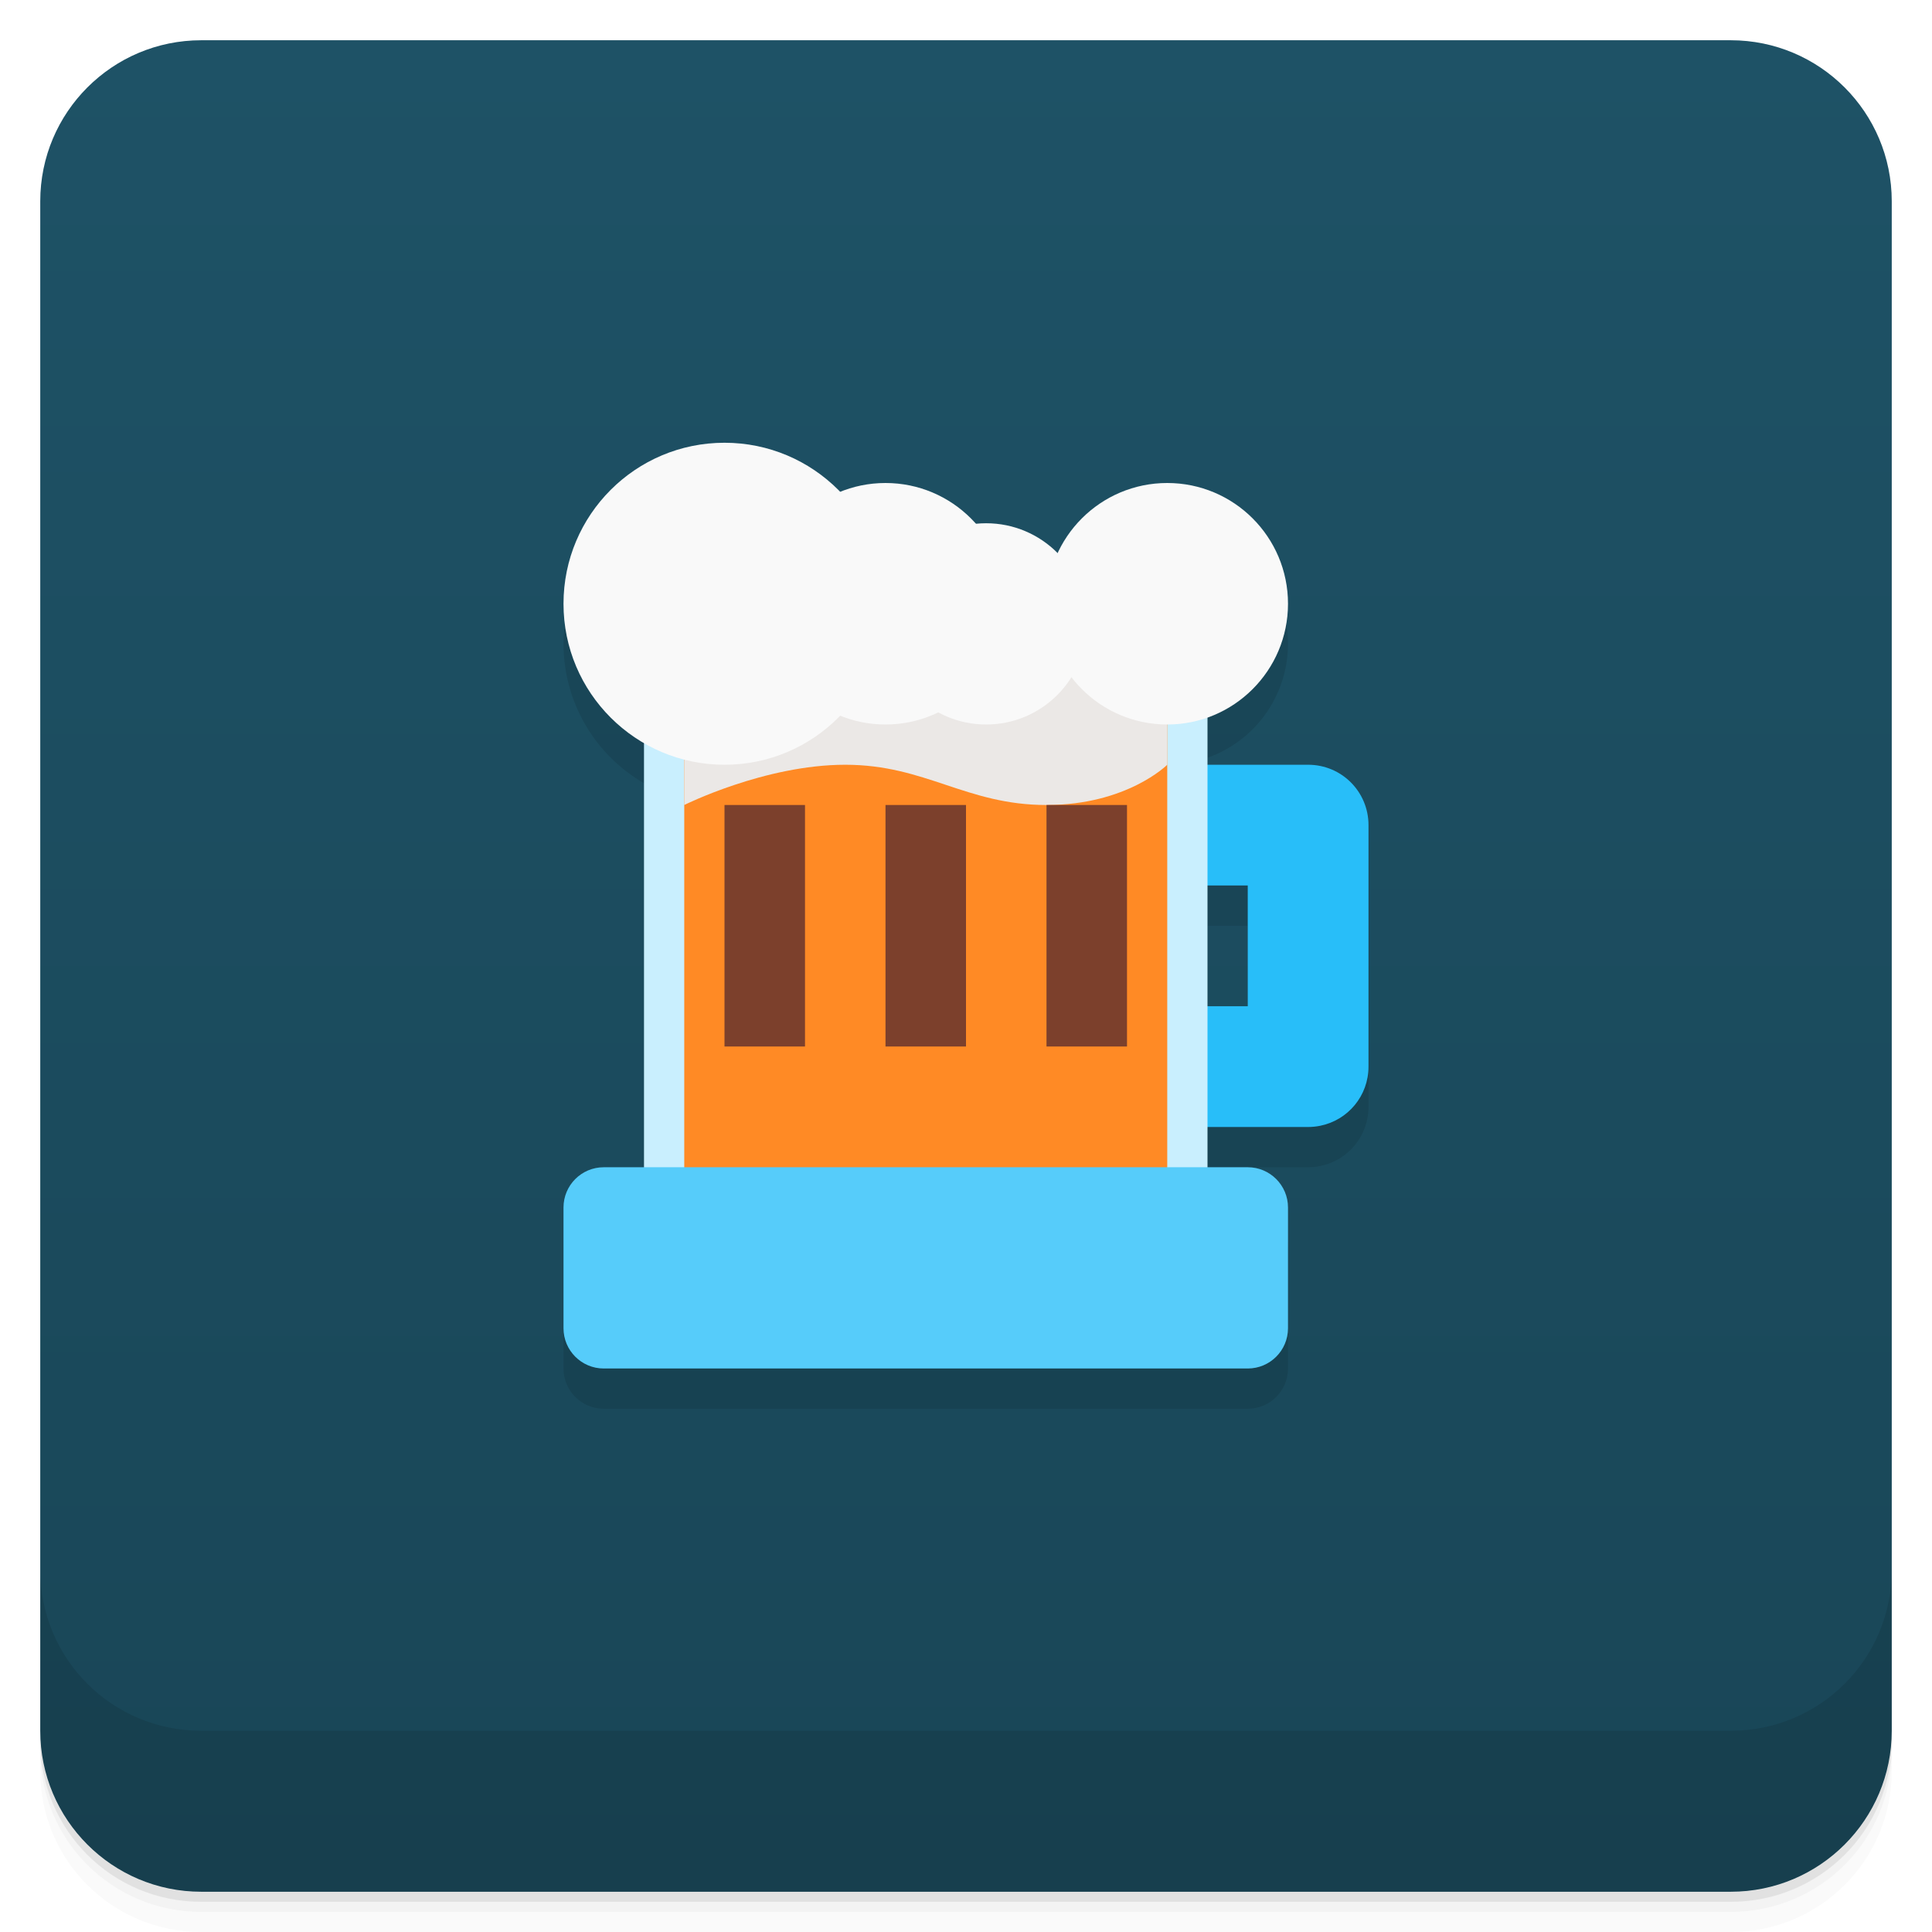
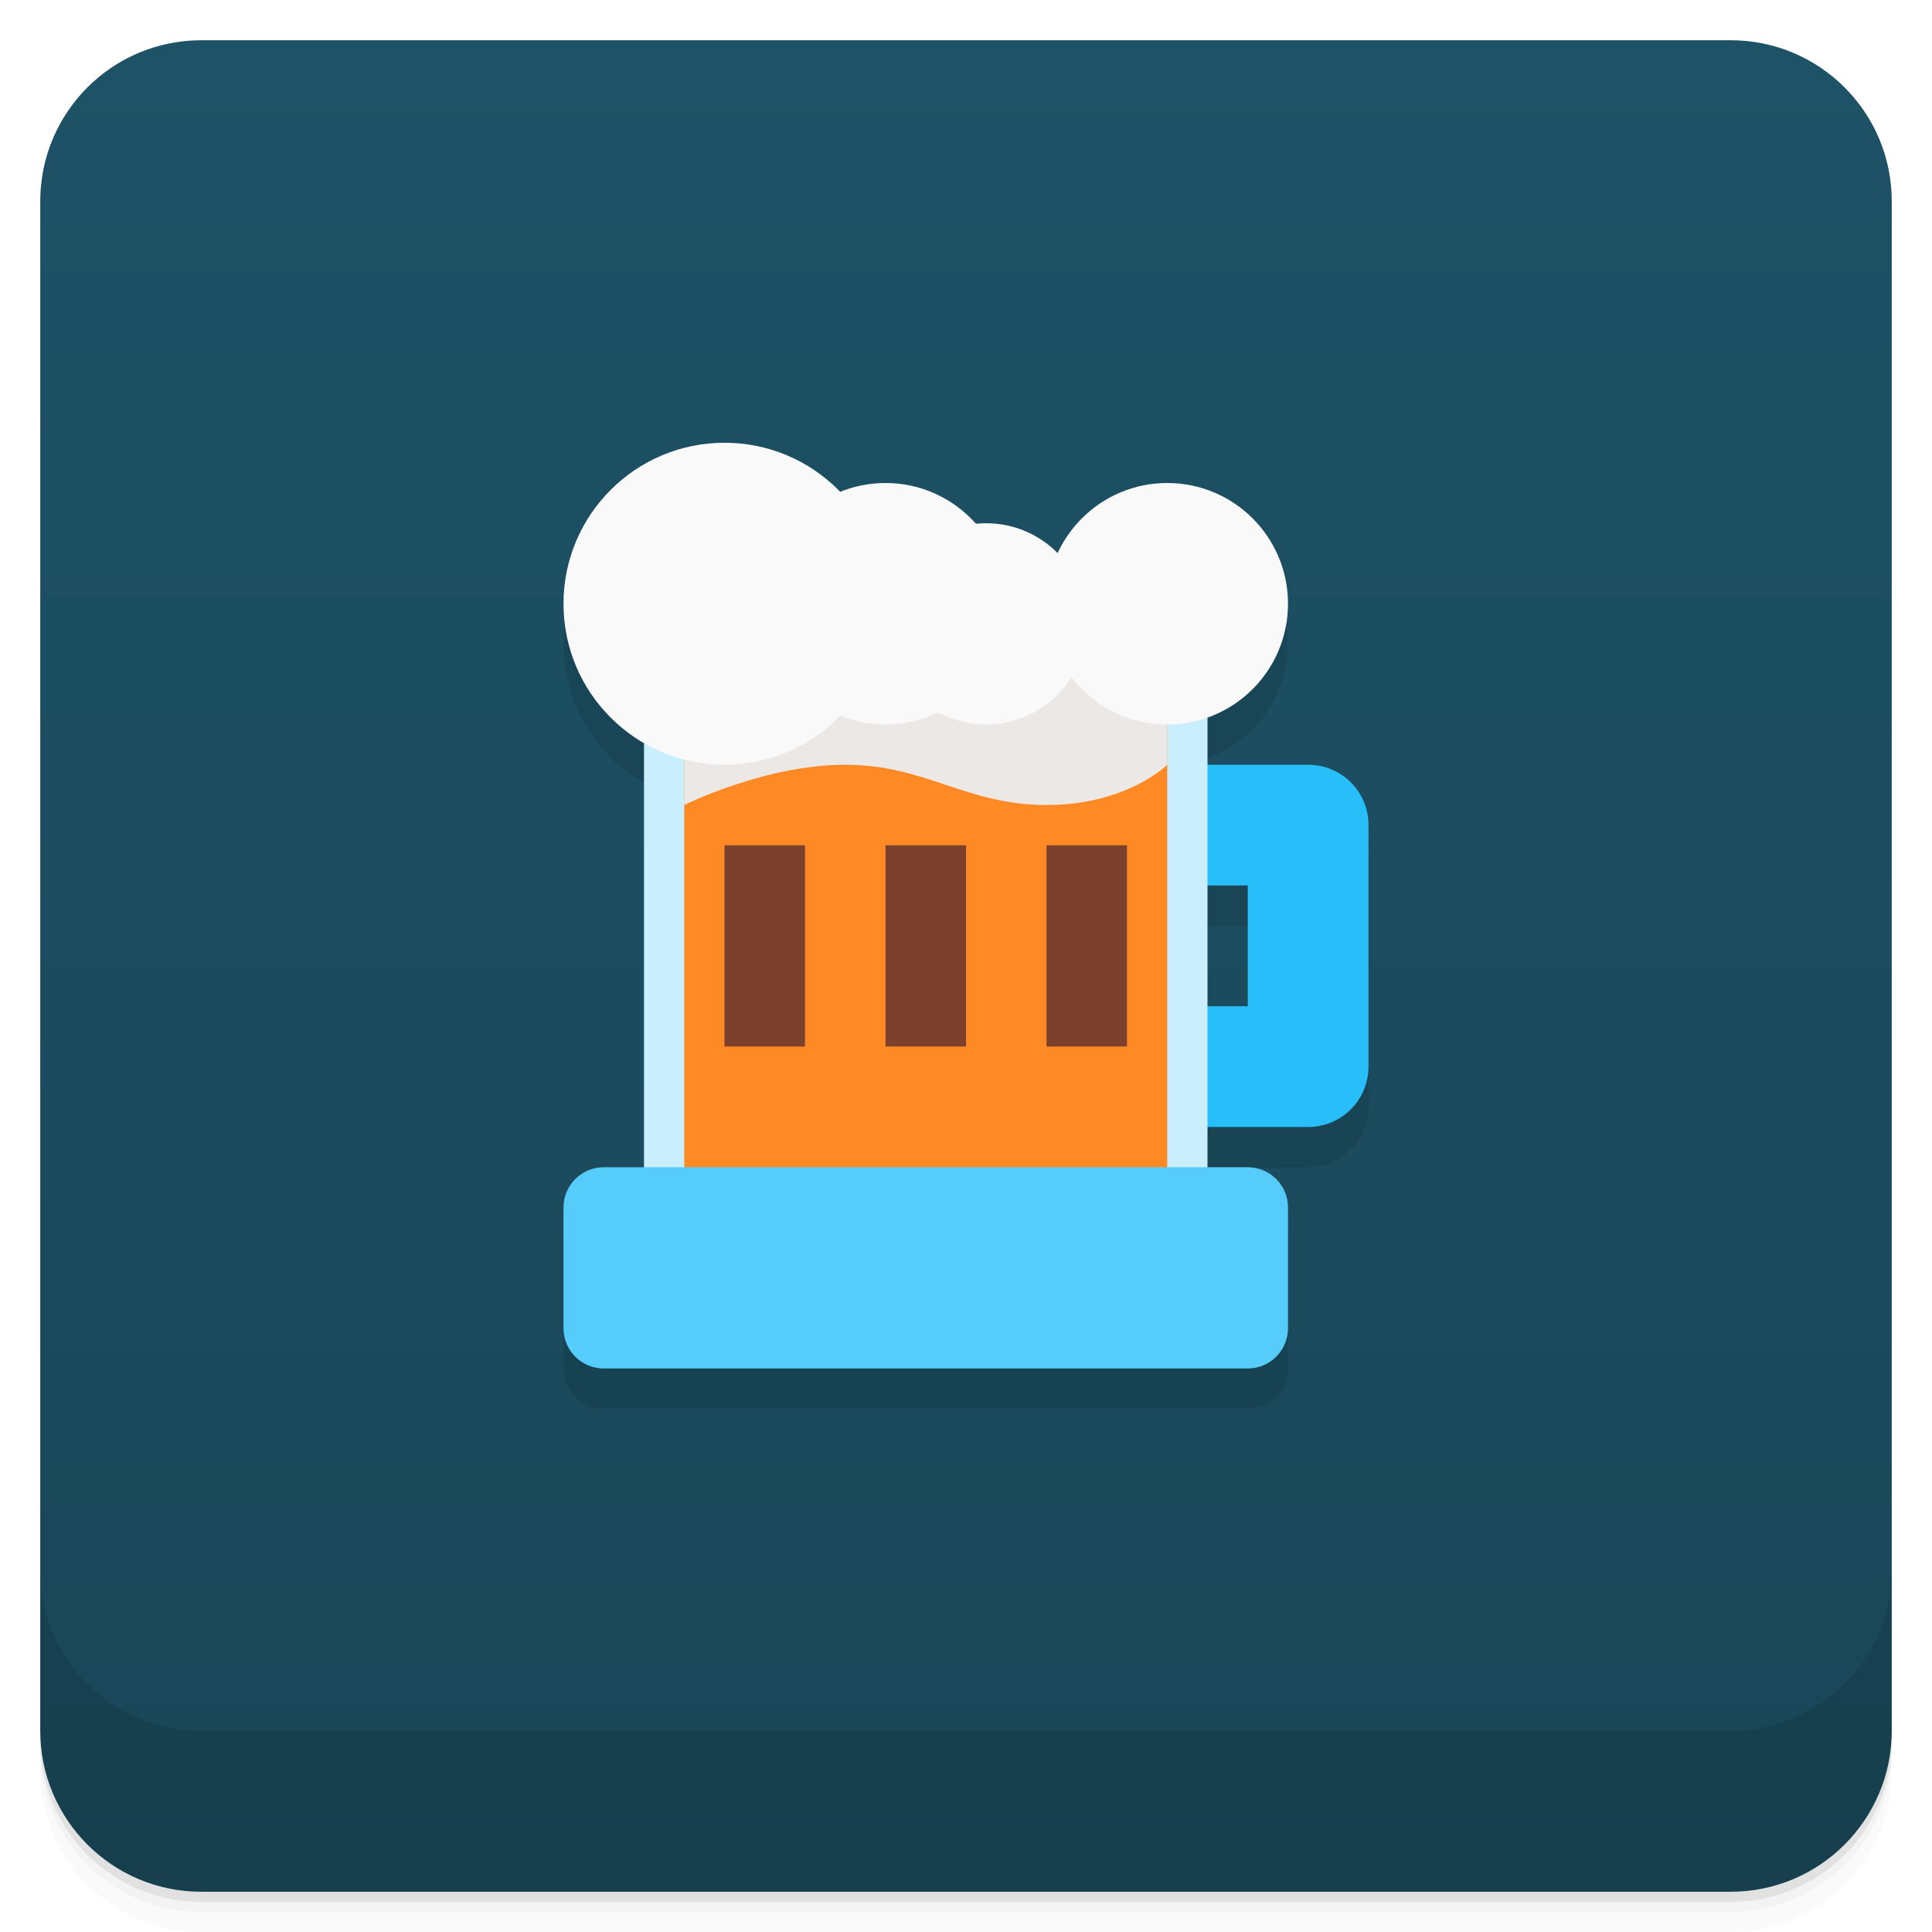
<svg xmlns="http://www.w3.org/2000/svg" version="1.1" viewBox="0 0 48 48">
  <defs>
    <linearGradient id="bg" x2="0" y1="1" y2="47" gradientUnits="userSpaceOnUse">
      <stop style="stop-color:#1e5266" offset="0" />
      <stop style="stop-color:#194657" offset="1" />
    </linearGradient>
  </defs>
  <path d="m1 43v0.25c0 2.216 1.784 4 4 4h38c2.216 0 4-1.784 4-4v-0.25c0 2.216-1.784 4-4 4h-38c-2.216 0-4-1.784-4-4zm0 0.5v0.5c0 2.216 1.784 4 4 4h38c2.216 0 4-1.784 4-4v-0.5c0 2.216-1.784 4-4 4h-38c-2.216 0-4-1.784-4-4z" style="opacity:.02" />
  <path d="m1 43.25v0.25c0 2.216 1.784 4 4 4h38c2.216 0 4-1.784 4-4v-0.25c0 2.216-1.784 4-4 4h-38c-2.216 0-4-1.784-4-4z" style="opacity:.05" />
  <path d="m1 43v0.25c0 2.216 1.784 4 4 4h38c2.216 0 4-1.784 4-4v-0.25c0 2.216-1.784 4-4 4h-38c-2.216 0-4-1.784-4-4z" style="opacity:.1" />
  <rect x="1" y="1" width="46" height="46" rx="4" style="fill:url(#bg)" />
  <path d="m1 39v4c0 2.216 1.784 4 4 4h38c2.216 0 4-1.784 4-4v-4c0 2.216-1.784 4-4 4h-38c-2.216 0-4-1.784-4-4z" style="opacity:.1" />
  <path d="m18 12a4 4 0 0 0-4 4 4 4 0 0 0 2 3.459v10.541h-1c-0.554 0-1 0.446-1 1v3c0 0.554 0.446 1 1 1h16c0.554 0 1-0.446 1-1v-3c0-0.554-0.446-1-1-1h-1v-1h2.5c0.104 0 0.205-0.011 0.303-0.031 0.685-0.139 1.197-0.742 1.197-1.469v-6c0-0.831-0.669-1.5-1.5-1.5h-2.5v-1.174a3 3 0 0 0 2-2.826 3 3 0 0 0-3-3 3 3 0 0 0-2.721 1.744 2.5 2.5 0 0 0-1.779-0.744 2.5 2.5 0 0 0-0.256 0.016 3 3 0 0 0-2.244-1.016 3 3 0 0 0-1.125 0.221 4 4 0 0 0-2.875-1.221zm12 11h1v3h-1z" style="opacity:.1;paint-order:stroke fill markers" />
  <path d="m28.5 19c-0.831 0-1.5 0.669-1.5 1.5s0.669 1.5 1.5 1.5h2.5v3h-2.5c-0.831 0-1.5 0.669-1.5 1.5s0.669 1.5 1.5 1.5h4c0.104 0 0.205-0.011 0.303-0.031 0.685-0.139 1.197-0.742 1.197-1.469v-6c0-0.831-0.669-1.5-1.5-1.5z" style="fill:#28bef9;paint-order:stroke fill markers" />
  <rect x="16" y="16" width="14" height="14" style="fill:#c9effe;paint-order:stroke fill markers" />
  <rect x="17" y="16" width="12" height="14" style="fill:#ff8a25;paint-order:stroke fill markers" />
  <rect x="14" y="29" width="18" height="5" ry="1" style="fill:#56ccfa;paint-order:stroke fill markers" />
  <path d="m17 20s2-1 4-1 3 1 5 1 3-1 3-1v-3h-12z" style="fill-opacity:.976;fill:#eaeaea" />
  <circle cx="18" cy="15" r="4" style="fill:#f9f9f9;paint-order:stroke fill markers;stroke-width:1.333" />
  <circle cx="22" cy="15" r="3" style="fill:#f9f9f9;paint-order:stroke fill markers;stroke-width:1.5" />
  <circle cx="24.5" cy="15.5" r="2.5" style="fill:#f9f9f9;paint-order:stroke fill markers" />
  <circle cx="29" cy="15" r="3" style="fill:#f9f9f9;paint-order:stroke fill markers" />
-   <rect x="18" y="20" width="2" height="6" style="fill:#7c402c;paint-order:stroke fill markers;stroke-width:1.414" />
-   <rect x="22" y="20" width="2" height="6" style="fill:#7c402c;paint-order:stroke fill markers;stroke-width:1.414" />
-   <rect x="26" y="20" width="2" height="6" style="fill:#7c402c;paint-order:stroke fill markers;stroke-width:1.414" />
+   <rect x="18" y="21" width="2" height="5" style="fill:#7c402c;paint-order:stroke fill markers;stroke-width:1.291" />
+   <rect x="22" y="21" width="2" height="5" style="fill:#7c402c;paint-order:stroke fill markers;stroke-width:1.291" />
+   <rect x="26" y="21" width="2" height="5" style="fill:#7c402c;paint-order:stroke fill markers;stroke-width:1.291" />
</svg>
